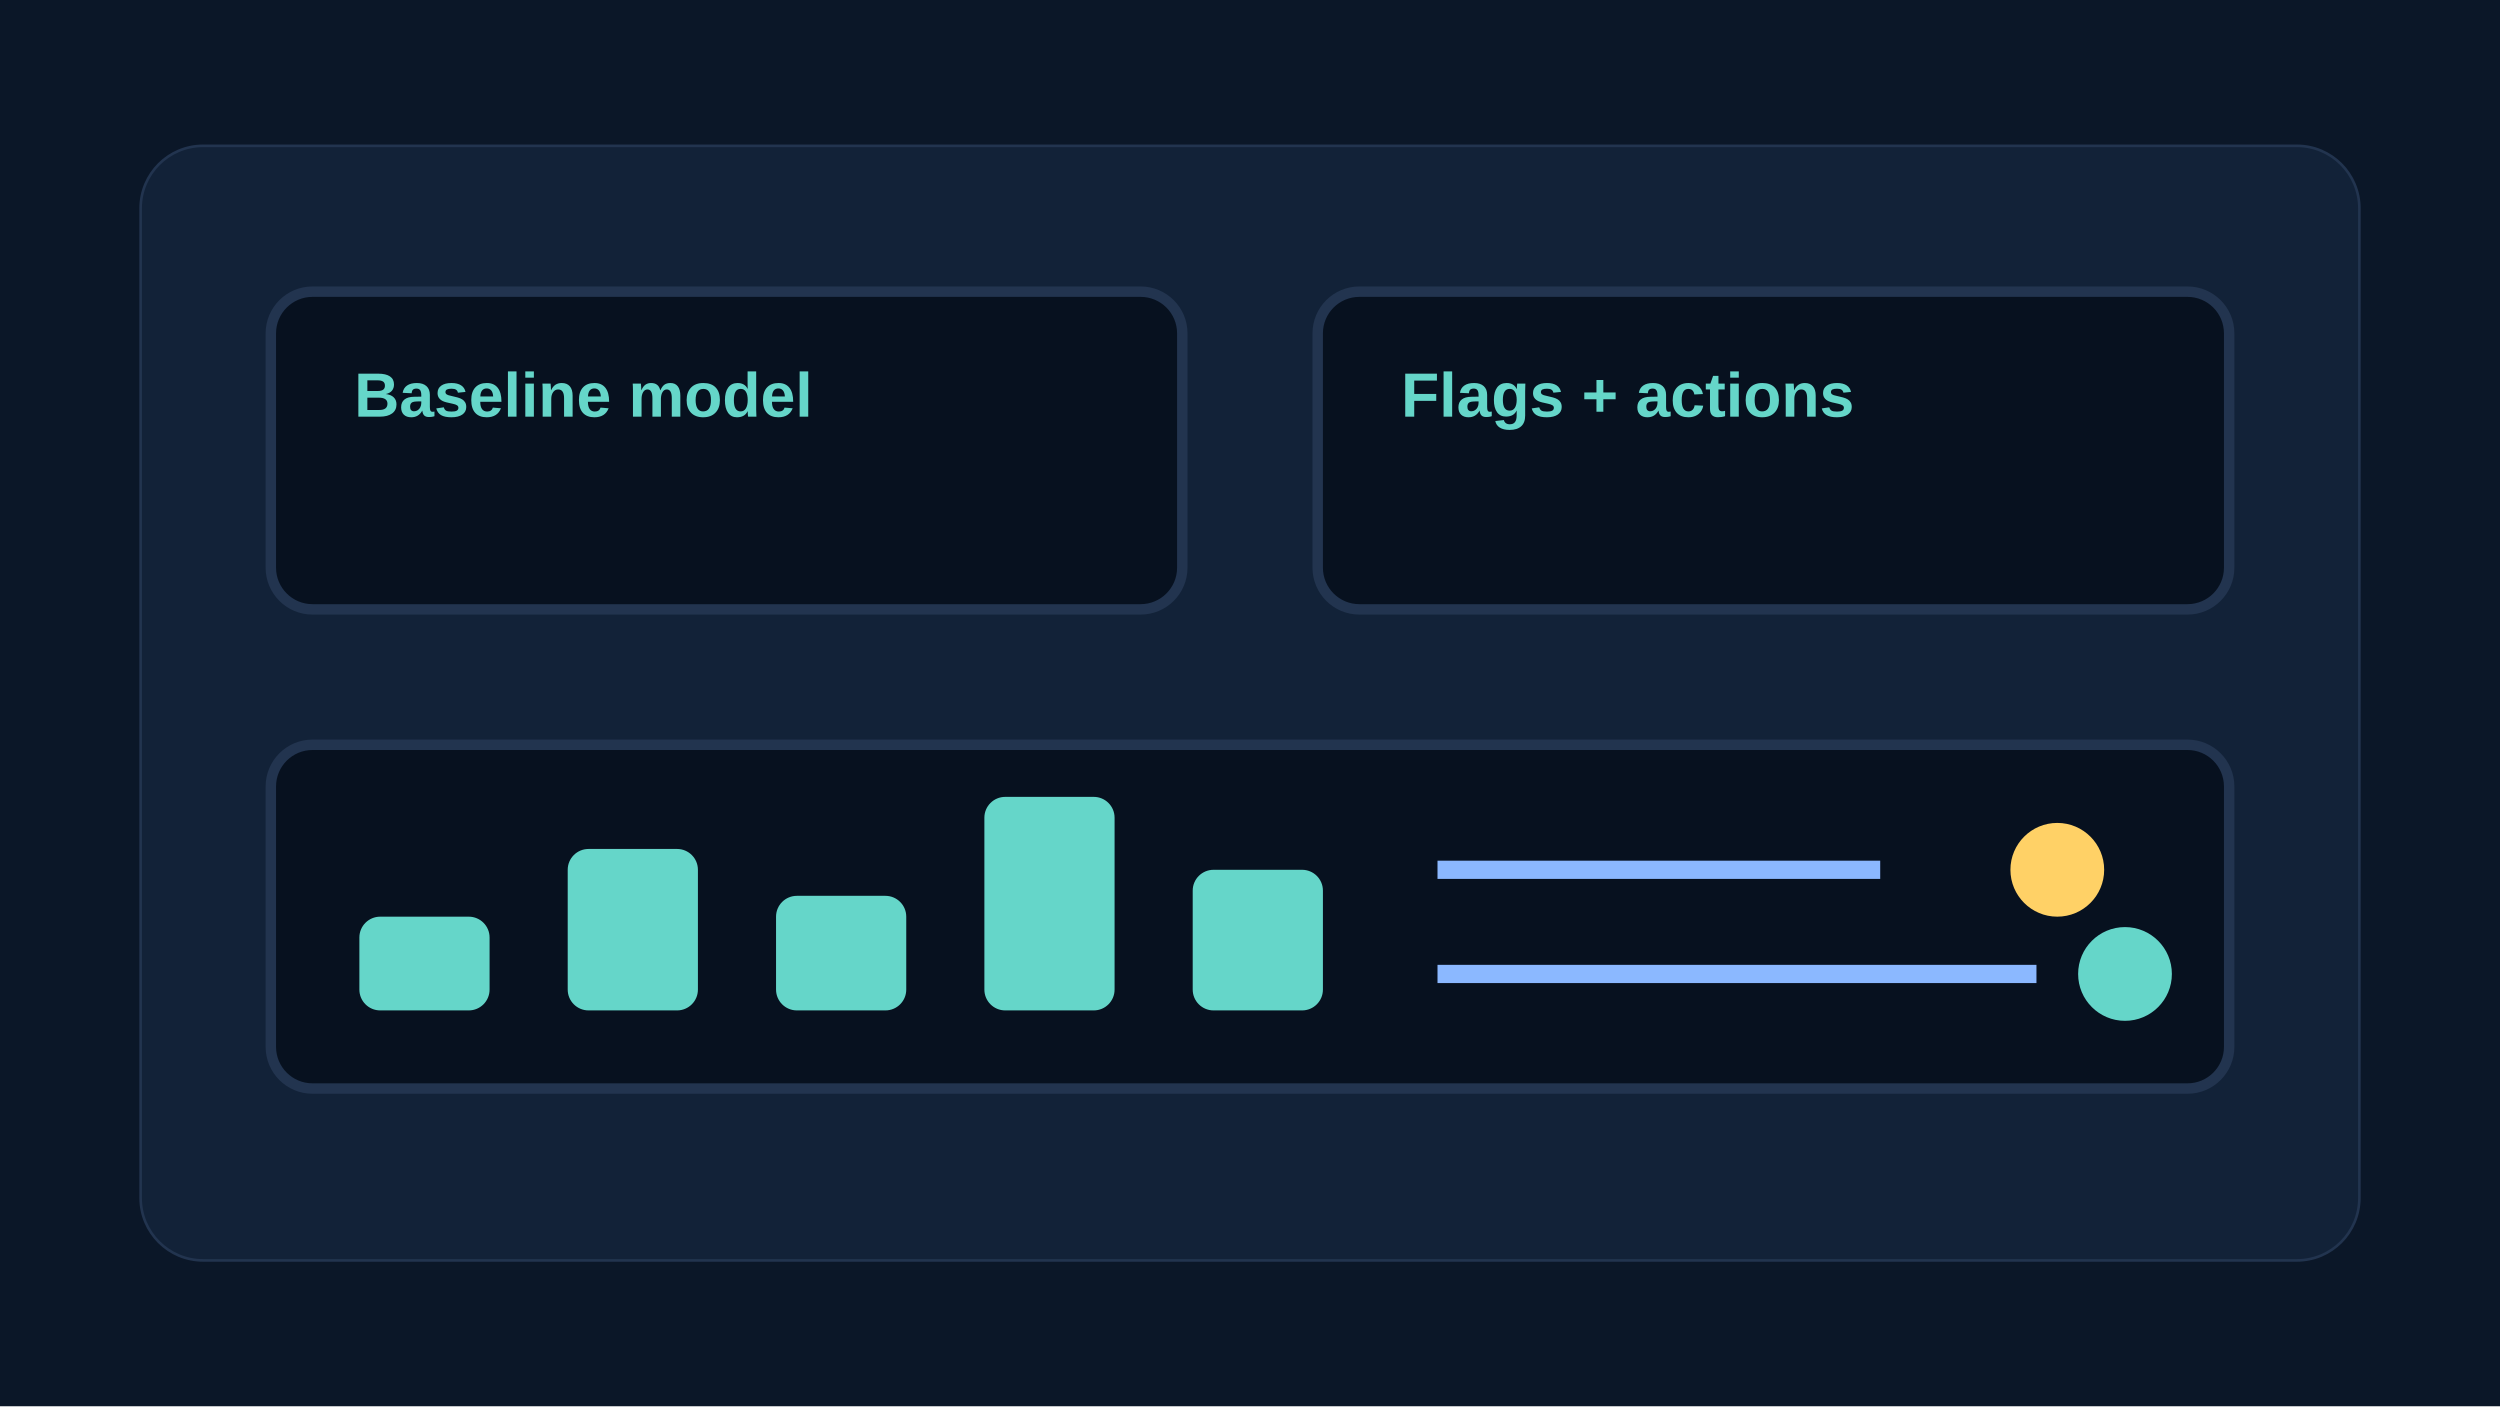
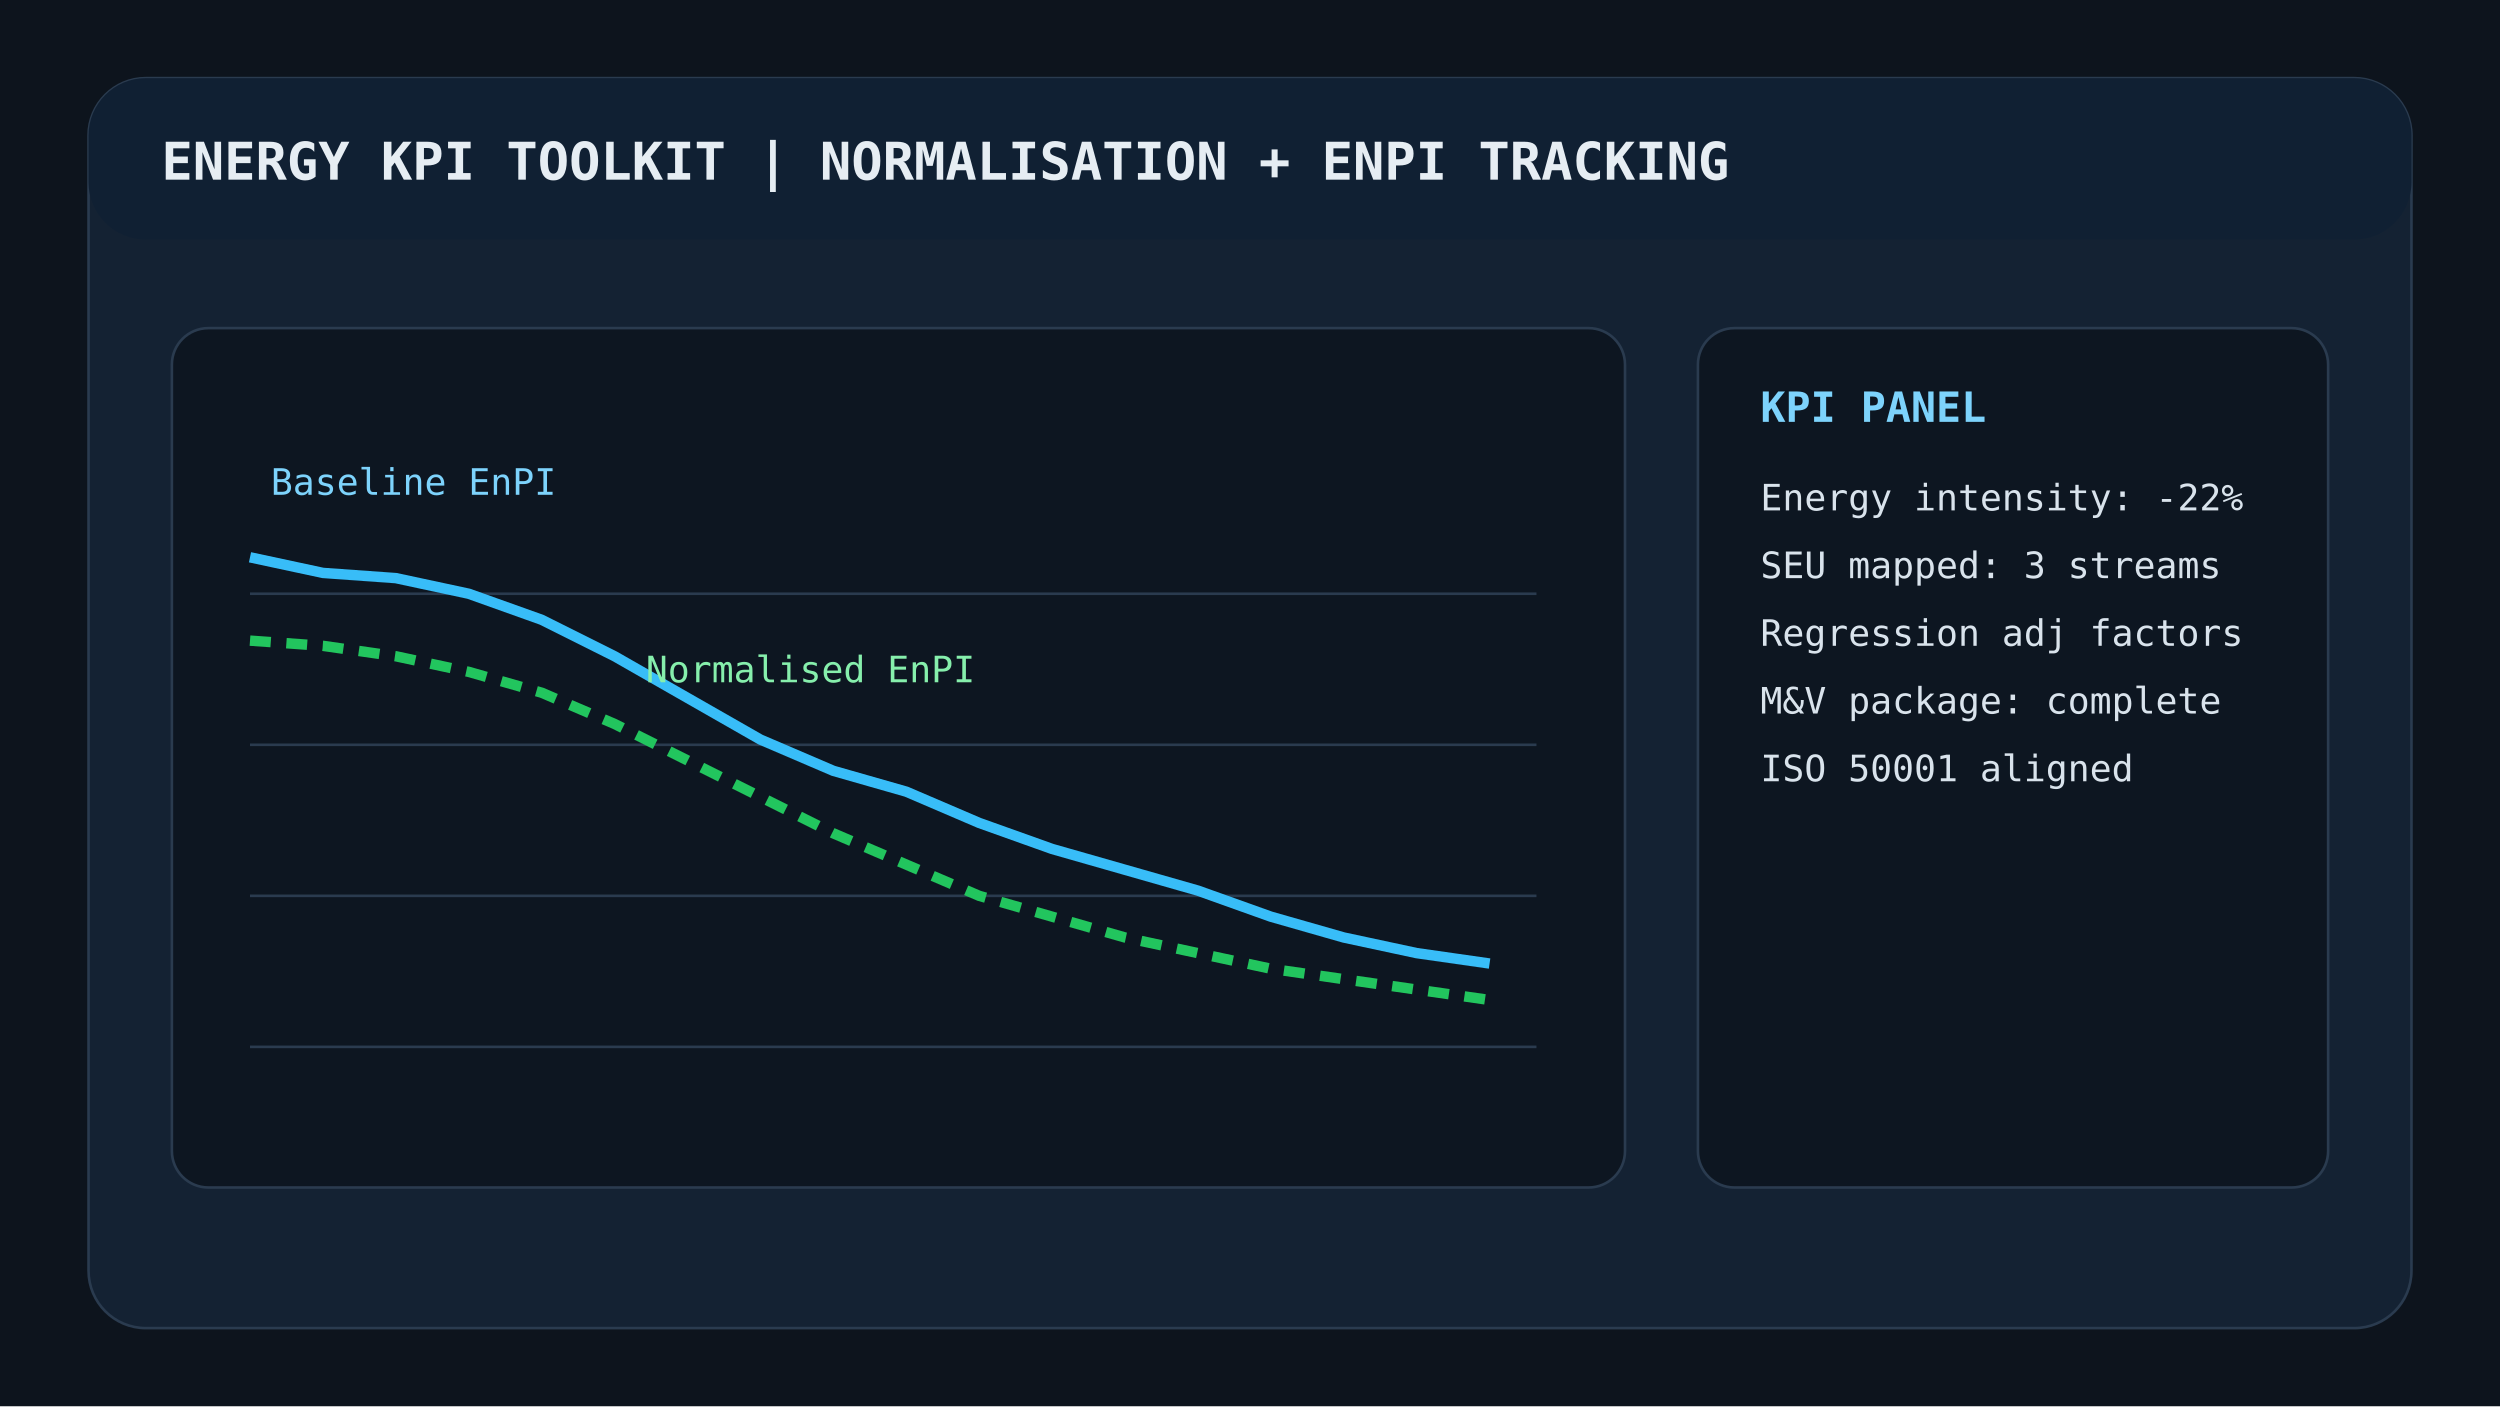
<svg xmlns="http://www.w3.org/2000/svg" viewBox="0 0 960 540" role="img" aria-label="Industrial KPI toolkit dashboard">
-   <rect width="960" height="540" fill="#0b1728" />
-   <rect x="54" y="56" width="852" height="428" rx="24" fill="#122238" stroke="#22344f" />
-   <g fill="#07111f" stroke="#22344f" stroke-width="4">
-     <rect x="104" y="112" width="350" height="122" rx="16" />
-     <rect x="506" y="112" width="350" height="122" rx="16" />
-     <rect x="104" y="286" width="752" height="132" rx="16" />
+   <rect width="960" height="540" fill="#0d141d" />
+   <rect x="34" y="30" width="892" height="480" rx="22" fill="#142233" stroke="#2a3b4f" />
+   <rect x="34" y="30" width="892" height="62" rx="22" fill="#102033" />
+   <text x="62" y="69" fill="#e6edf3" font-family="ui-monospace,monospace" font-size="20" font-weight="700">ENERGY KPI TOOLKIT | NORMALISATION + ENPI TRACKING</text>
+   <rect x="66" y="126" width="558" height="330" rx="14" fill="#0d1621" stroke="#2a3b4f" />
+   <g stroke="#2a3b4f">
+     <line x1="96" y1="402" x2="590" y2="402" />
+     <line x1="96" y1="344" x2="590" y2="344" />
+     <line x1="96" y1="286" x2="590" y2="286" />
+     <line x1="96" y1="228" x2="590" y2="228" />
  </g>
-   <text x="136" y="160" fill="#65d6c9" font-family="Arial, sans-serif" font-size="24" font-weight="700">Baseline model</text>
-   <text x="538" y="160" fill="#65d6c9" font-family="Arial, sans-serif" font-size="24" font-weight="700">Flags + actions</text>
-   <g fill="#65d6c9">
-     <rect x="138" y="352" width="50" height="36" rx="8" />
-     <rect x="218" y="326" width="50" height="62" rx="8" />
-     <rect x="298" y="344" width="50" height="44" rx="8" />
-     <rect x="378" y="306" width="50" height="82" rx="8" />
-     <rect x="458" y="334" width="50" height="54" rx="8" />
+   <polyline points="96,214 124,220 152,222 180,228 208,238 236,252 264,268 292,284 320,296 348,304 376,316 404,326 432,334 460,342 488,352 516,360 544,366 572,370" fill="none" stroke="#38bdf8" stroke-width="4" />
+   <polyline points="96,246 124,248 152,252 180,258 208,266 236,278 264,292 292,306 320,320 348,332 376,344 404,352 432,360 460,366 488,372 516,376 544,380 572,384" fill="none" stroke="#22c55e" stroke-width="4" stroke-dasharray="8 6" />
+   <text x="104" y="190" fill="#7dd3fc" font-family="ui-monospace,monospace" font-size="14">Baseline EnPI</text>
+   <text x="248" y="262" fill="#86efac" font-family="ui-monospace,monospace" font-size="14">Normalised EnPI</text>
+   <rect x="652" y="126" width="242" height="330" rx="14" fill="#0d1621" stroke="#2a3b4f" />
+   <text x="676" y="162" fill="#7dd3fc" font-family="ui-monospace,monospace" font-size="16" font-weight="700">KPI PANEL</text>
+   <g font-family="ui-monospace,monospace" font-size="14" fill="#d9e3ec">
+     <text x="676" y="196">Energy intensity: -22%</text>
+     <text x="676" y="222">SEU mapped: 3 streams</text>
+     <text x="676" y="248">Regression adj factors</text>
+     <text x="676" y="274">M&amp;V package: complete</text>
+     <text x="676" y="300">ISO 50001 aligned</text>
  </g>
-   <g fill="none" stroke="#8bb8ff" stroke-width="7">
-     <path d="M552 374h230" />
-     <path d="M552 334h170" />
-   </g>
-   <circle cx="790" cy="334" r="18" fill="#ffd166" />
-   <circle cx="816" cy="374" r="18" fill="#65d6c9" />
</svg>
